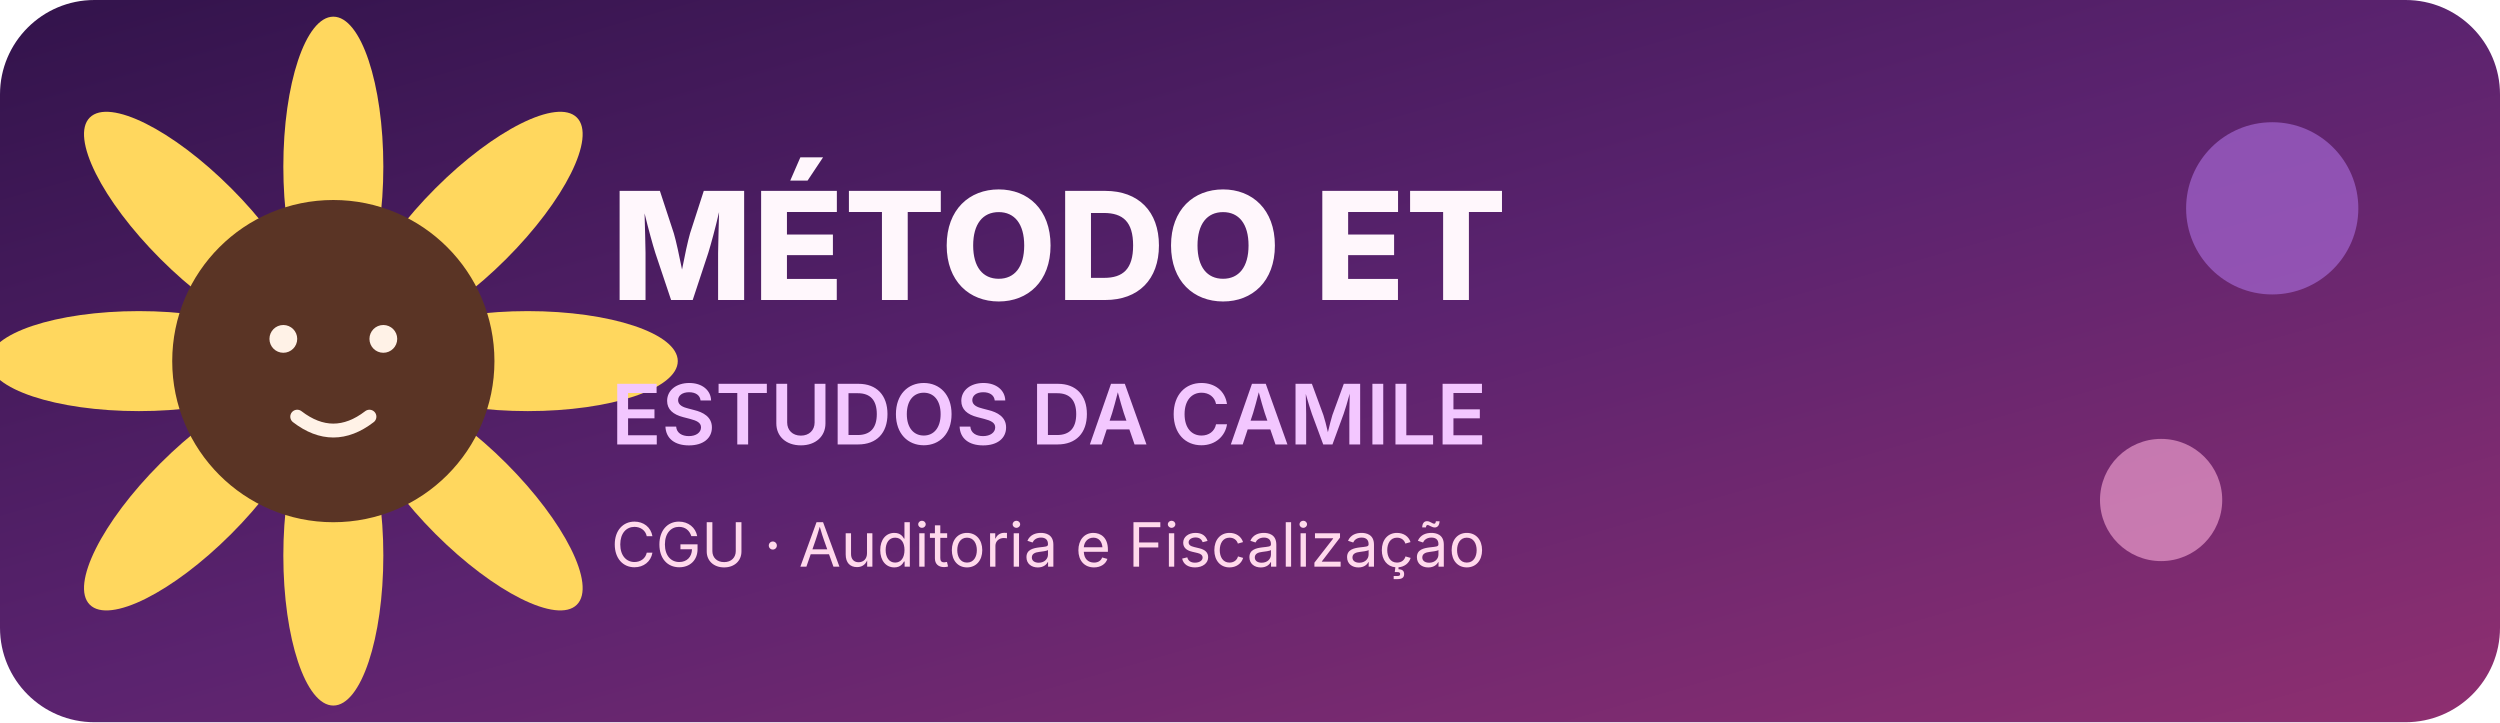
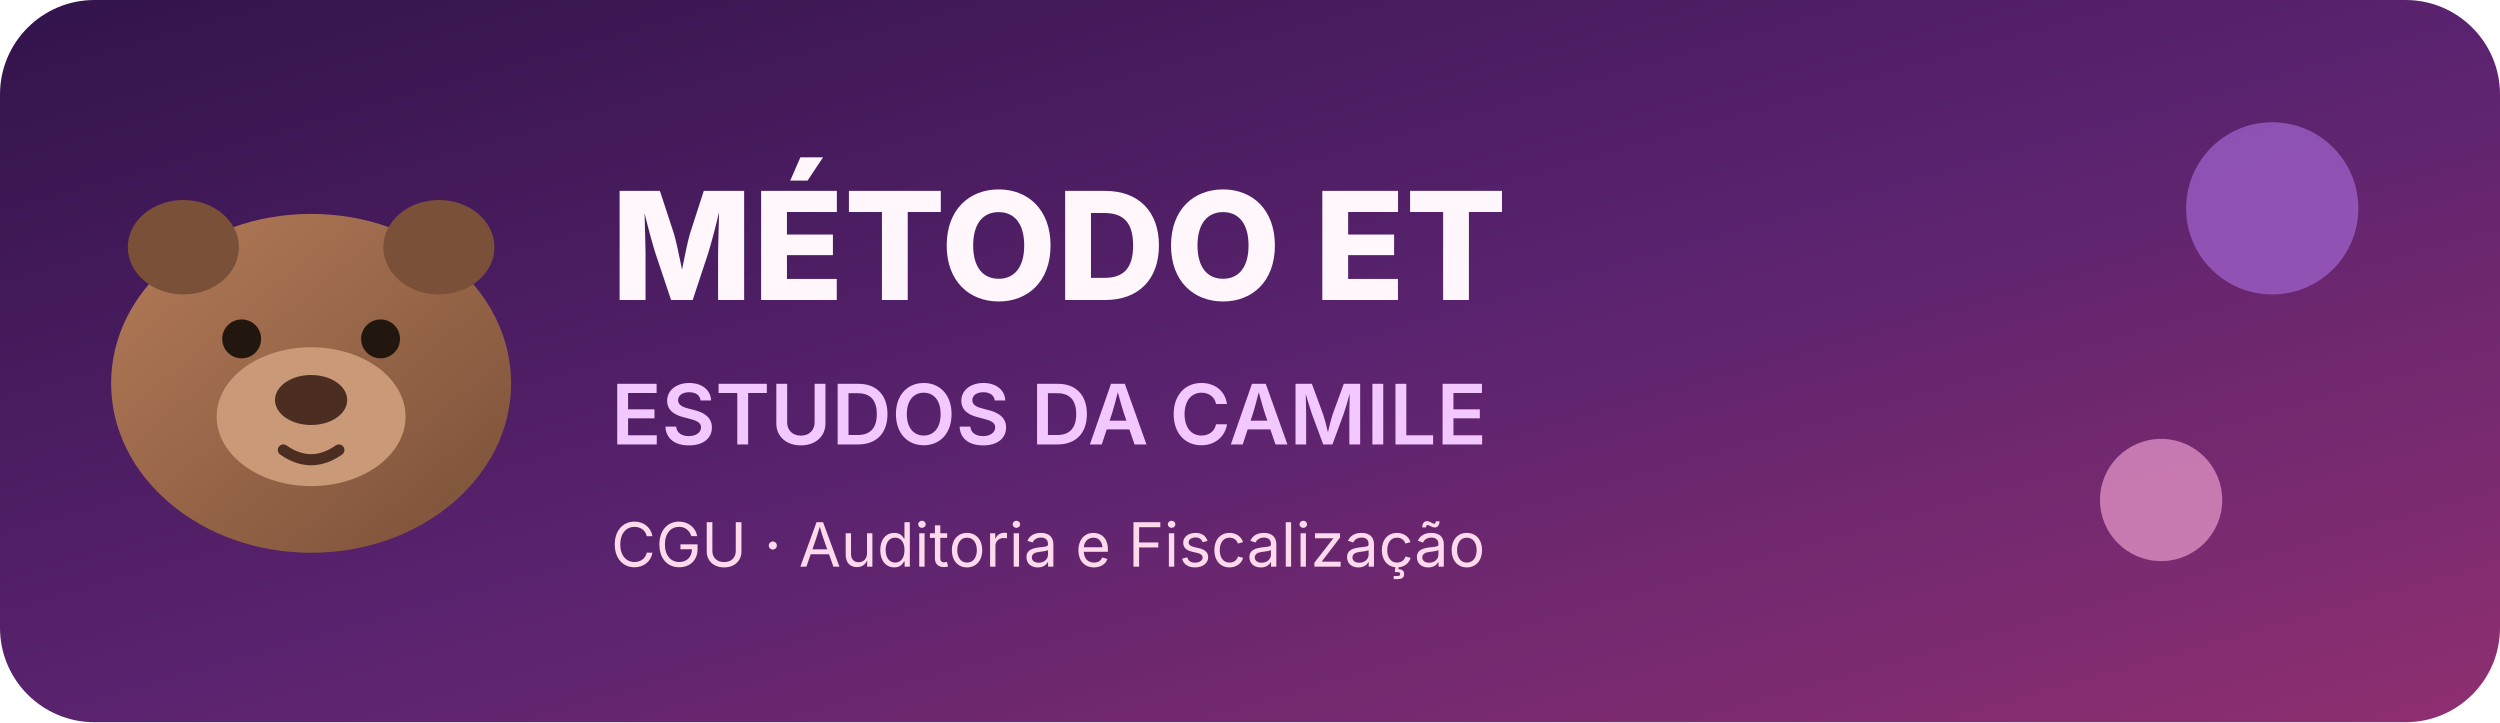
<svg xmlns="http://www.w3.org/2000/svg" viewBox="0 0 900 260">
  <defs>
    <linearGradient id="g" x1="0" y1="0" x2="1" y2="1">
      <stop stop-color="#32134b" />
-       <stop offset=".5" stop-color="#5b236f" />
+       <stop offset=".52" stop-color="#5b236f" />
      <stop offset="1" stop-color="#8f2f70" />
+     </linearGradient>
+     <linearGradient id="fur" x1="0" y1="0" x2="1" y2="1">
+       <stop stop-color="#b47b58" />
+       <stop offset="1" stop-color="#7a5038" />
    </linearGradient>
  </defs>
  <rect width="900" height="260" rx="34" fill="url(#g)" />
-   <g transform="translate(120 130)">
-     <g fill="#ffd75e">
-       <ellipse rx="18" ry="54" transform="rotate(0) translate(0 -70)" />
-       <ellipse rx="18" ry="54" transform="rotate(45) translate(0 -70)" />
-       <ellipse rx="18" ry="54" transform="rotate(90) translate(0 -70)" />
-       <ellipse rx="18" ry="54" transform="rotate(135) translate(0 -70)" />
-       <ellipse rx="18" ry="54" transform="rotate(180) translate(0 -70)" />
-       <ellipse rx="18" ry="54" transform="rotate(225) translate(0 -70)" />
-       <ellipse rx="18" ry="54" transform="rotate(270) translate(0 -70)" />
-       <ellipse rx="18" ry="54" transform="rotate(315) translate(0 -70)" />
-     </g>
-     <circle r="58" fill="#5a3425" />
-     <circle cx="-18" cy="-8" r="5" fill="#fff2e7" />
-     <circle cx="18" cy="-8" r="5" fill="#fff2e7" />
-     <path d="M-13 20 Q0 30 13 20" fill="none" stroke="#fff2e7" stroke-width="5" stroke-linecap="round" />
+   <g transform="translate(112 128)">
+     <ellipse cx="0" cy="10" rx="72" ry="61" fill="url(#fur)" />
+     <ellipse cx="-46" cy="-39" rx="20" ry="17" fill="#7a5038" />
+     <ellipse cx="46" cy="-39" rx="20" ry="17" fill="#7a5038" />
+     <circle cx="-25" cy="-6" r="7" fill="#21170f" />
+     <circle cx="25" cy="-6" r="7" fill="#21170f" />
+     <ellipse cx="0" cy="22" rx="34" ry="25" fill="#c99978" />
+     <ellipse cx="0" cy="16" rx="13" ry="9" fill="#4b2d21" />
+     <path d="M-10 34 Q0 41 10 34" fill="none" stroke="#4b2d21" stroke-width="4" stroke-linecap="round" />
  </g>
  <text x="220" y="108" font-family="Inter,Arial,sans-serif" font-weight="800" font-size="54" fill="#fff7fc">MÉTODO ET</text>
  <text x="220" y="160" font-family="Inter,Arial,sans-serif" font-weight="600" font-size="30" fill="#f3c7ff">ESTUDOS DA CAMILE</text>
  <text x="220" y="204" font-family="Inter,Arial,sans-serif" font-size="22" fill="#ffd9ec">CGU · Auditoria e Fiscalização</text>
  <circle cx="818" cy="75" r="31" fill="#a76ad7" opacity=".65" />
  <circle cx="778" cy="180" r="22" fill="#f2a5d2" opacity=".65" />
</svg>
